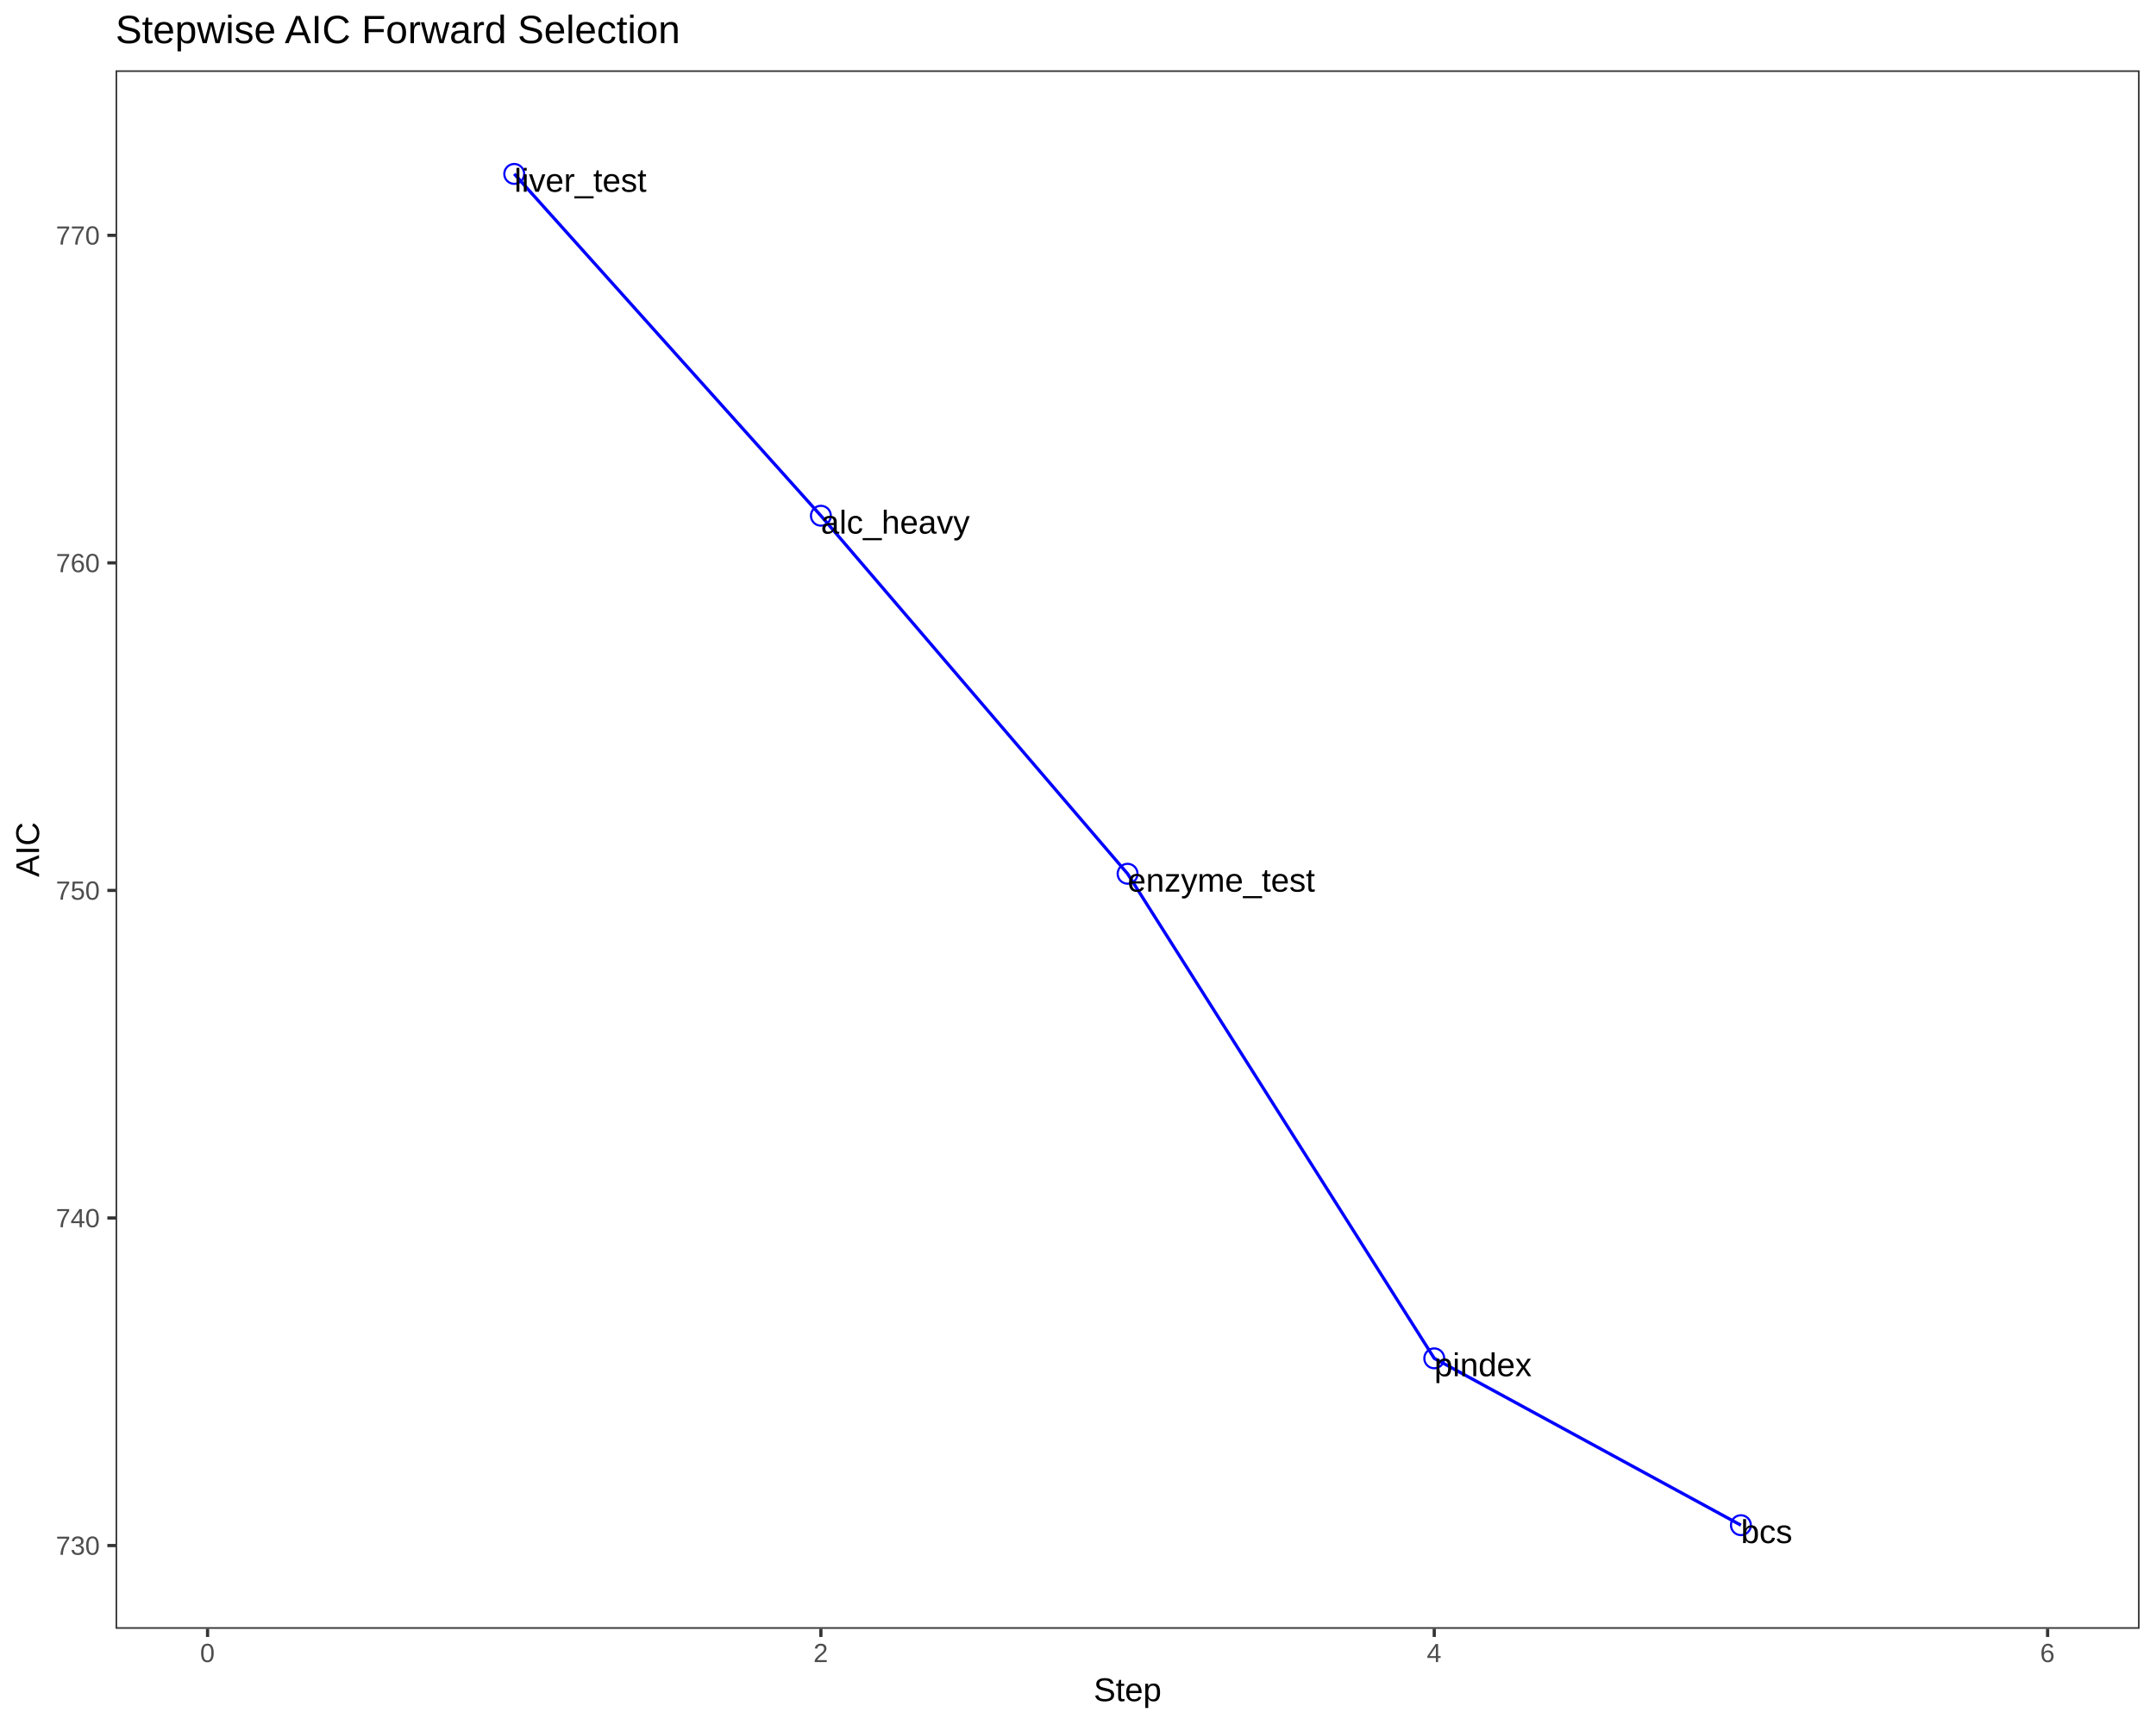
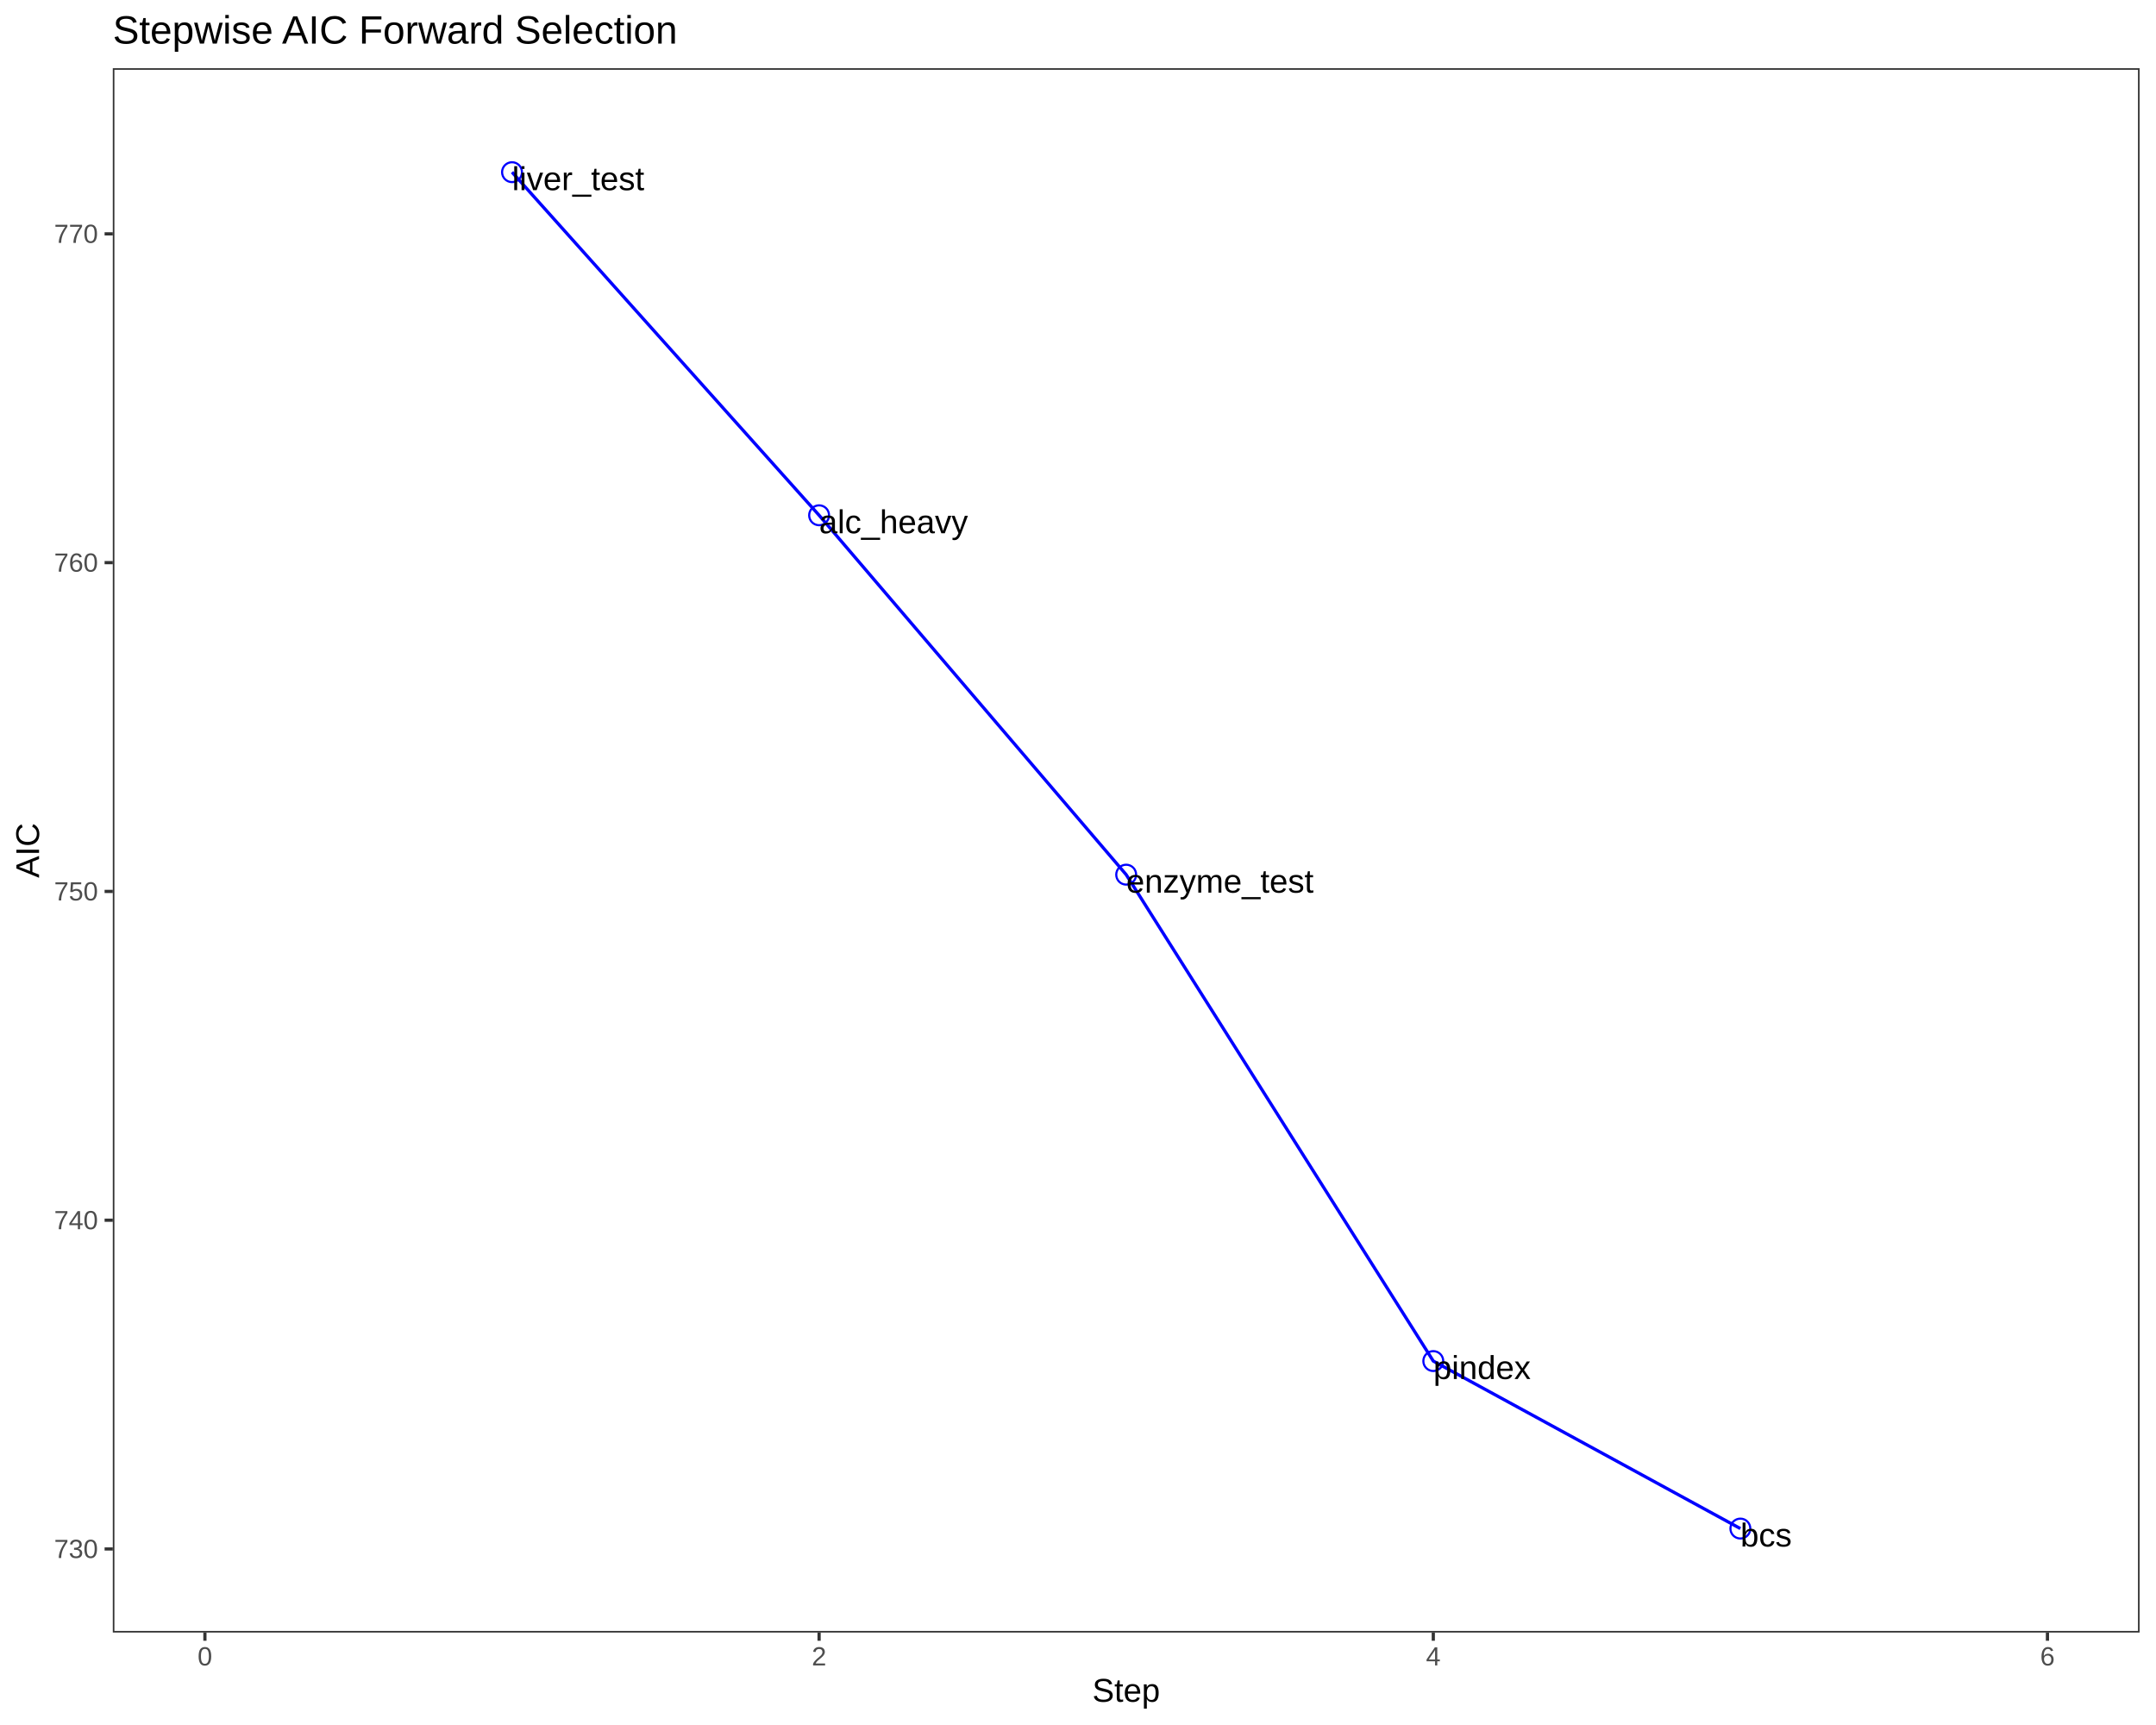
<svg xmlns="http://www.w3.org/2000/svg" viewBox="0 0 720.00 576.00">
  <defs>
    <style type="text/css">
-     line, polyline, path, rect, circle {
+     line, polyline, polygon, path, rect, circle {
      fill: none;
      stroke: #000000;
      stroke-linecap: round;
      stroke-linejoin: round;
      stroke-miterlimit: 10.00;
    }
  </style>
  </defs>
  <rect width="100%" height="100%" style="stroke: none; fill: #FFFFFF;" />
  <rect x="0.00" y="0.00" width="720.00" height="576.00" style="stroke-width: 1.07; stroke: #FFFFFF; fill: #FFFFFF;" />
  <defs>
-     <clipPath id="cpMzguNTk0fDcxNC41MjF8NTQzLjg3NXwyMy40NzY3">
-       <rect x="38.59" y="23.48" width="675.93" height="520.40" />
+     <clipPath id="cpMzcuNjd8NzE0LjUyfDU0NS4xM3wyMi43Nw==">
+       <rect x="37.67" y="22.77" width="676.85" height="522.36" />
    </clipPath>
  </defs>
-   <rect x="38.59" y="23.48" width="675.93" height="520.40" style="stroke-width: 1.07; stroke: none; fill: #FFFFFF;" clip-path="url(#cpMzguNTk0fDcxNC41MjF8NTQzLjg3NXwyMy40NzY3)" />
-   <polyline points="171.73,58.07 274.14,172.21 376.56,291.76 478.97,453.57 581.38,509.28 " style="stroke-width: 1.07; stroke: #0000FF; stroke-linecap: butt;" clip-path="url(#cpMzguNTk0fDcxNC41MjF8NTQzLjg3NXwyMy40NzY3)" />
-   <circle cx="171.73" cy="58.07" r="2.49pt" style="stroke-width: 0.71; stroke: #0000FF;" clip-path="url(#cpMzguNTk0fDcxNC41MjF8NTQzLjg3NXwyMy40NzY3)" />
-   <circle cx="274.14" cy="172.21" r="2.49pt" style="stroke-width: 0.71; stroke: #0000FF;" clip-path="url(#cpMzguNTk0fDcxNC41MjF8NTQzLjg3NXwyMy40NzY3)" />
-   <circle cx="376.56" cy="291.76" r="2.49pt" style="stroke-width: 0.71; stroke: #0000FF;" clip-path="url(#cpMzguNTk0fDcxNC41MjF8NTQzLjg3NXwyMy40NzY3)" />
-   <circle cx="478.97" cy="453.57" r="2.49pt" style="stroke-width: 0.71; stroke: #0000FF;" clip-path="url(#cpMzguNTk0fDcxNC41MjF8NTQzLjg3NXwyMy40NzY3)" />
-   <circle cx="581.38" cy="509.28" r="2.49pt" style="stroke-width: 0.71; stroke: #0000FF;" clip-path="url(#cpMzguNTk0fDcxNC41MjF8NTQzLjg3NXwyMy40NzY3)" />
-   <g clip-path="url(#cpMzguNTk0fDcxNC41MjF8NTQzLjg3NXwyMy40NzY3)">
-     <text x="171.73" y="64.04" style="font-size: 11.04px; font-family: Liberation Sans;" textLength="44.02px" lengthAdjust="spacingAndGlyphs">liver_test</text>
+   <rect x="37.67" y="22.77" width="676.85" height="522.36" style="stroke-width: 1.07; stroke: none; fill: #FFFFFF;" clip-path="url(#cpMzcuNjd8NzE0LjUyfDU0NS4xM3wyMi43Nw==)" />
+   <polyline points="170.99,57.49 273.54,172.06 376.09,292.06 478.65,454.48 581.20,510.41 " style="stroke-width: 1.07; stroke: #0000FF; stroke-linecap: butt;" clip-path="url(#cpMzcuNjd8NzE0LjUyfDU0NS4xM3wyMi43Nw==)" />
+   <circle cx="170.99" cy="57.49" r="2.49pt" style="stroke-width: 0.71; stroke: #0000FF;" clip-path="url(#cpMzcuNjd8NzE0LjUyfDU0NS4xM3wyMi43Nw==)" />
+   <circle cx="273.54" cy="172.06" r="2.49pt" style="stroke-width: 0.71; stroke: #0000FF;" clip-path="url(#cpMzcuNjd8NzE0LjUyfDU0NS4xM3wyMi43Nw==)" />
+   <circle cx="376.09" cy="292.06" r="2.49pt" style="stroke-width: 0.71; stroke: #0000FF;" clip-path="url(#cpMzcuNjd8NzE0LjUyfDU0NS4xM3wyMi43Nw==)" />
+   <circle cx="478.65" cy="454.48" r="2.49pt" style="stroke-width: 0.71; stroke: #0000FF;" clip-path="url(#cpMzcuNjd8NzE0LjUyfDU0NS4xM3wyMi43Nw==)" />
+   <circle cx="581.20" cy="510.41" r="2.49pt" style="stroke-width: 0.71; stroke: #0000FF;" clip-path="url(#cpMzcuNjd8NzE0LjUyfDU0NS4xM3wyMi43Nw==)" />
+   <g clip-path="url(#cpMzcuNjd8NzE0LjUyfDU0NS4xM3wyMi43Nw==)">
+     <text x="170.99" y="63.49" style="font-size: 11.04px; font-family: Liberation Sans;" textLength="44.16px" lengthAdjust="spacingAndGlyphs">liver_test</text>
  </g>
-   <g clip-path="url(#cpMzguNTk0fDcxNC41MjF8NTQzLjg3NXwyMy40NzY3)">
-     <text x="274.14" y="178.18" style="font-size: 11.04px; font-family: Liberation Sans;" textLength="49.53px" lengthAdjust="spacingAndGlyphs">alc_heavy</text>
+   <g clip-path="url(#cpMzcuNjd8NzE0LjUyfDU0NS4xM3wyMi43Nw==)">
+     <text x="273.54" y="178.06" style="font-size: 11.04px; font-family: Liberation Sans;" textLength="49.70px" lengthAdjust="spacingAndGlyphs">alc_heavy</text>
  </g>
-   <g clip-path="url(#cpMzguNTk0fDcxNC41MjF8NTQzLjg3NXwyMy40NzY3)">
-     <text x="376.56" y="297.73" style="font-size: 11.04px; font-family: Liberation Sans;" textLength="62.36px" lengthAdjust="spacingAndGlyphs">enzyme_test</text>
+   <g clip-path="url(#cpMzcuNjd8NzE0LjUyfDU0NS4xM3wyMi43Nw==)">
+     <text x="376.09" y="298.06" style="font-size: 11.04px; font-family: Liberation Sans;" textLength="62.56px" lengthAdjust="spacingAndGlyphs">enzyme_test</text>
  </g>
-   <g clip-path="url(#cpMzguNTk0fDcxNC41MjF8NTQzLjg3NXwyMy40NzY3)">
-     <text x="478.97" y="459.54" style="font-size: 11.04px; font-family: Liberation Sans;" textLength="32.41px" lengthAdjust="spacingAndGlyphs">pindex</text>
+   <g clip-path="url(#cpMzcuNjd8NzE0LjUyfDU0NS4xM3wyMi43Nw==)">
+     <text x="478.65" y="460.47" style="font-size: 11.04px; font-family: Liberation Sans;" textLength="32.53px" lengthAdjust="spacingAndGlyphs">pindex</text>
  </g>
-   <g clip-path="url(#cpMzguNTk0fDcxNC41MjF8NTQzLjg3NXwyMy40NzY3)">
-     <text x="581.38" y="515.25" style="font-size: 11.04px; font-family: Liberation Sans;" textLength="17.12px" lengthAdjust="spacingAndGlyphs">bcs</text>
+   <g clip-path="url(#cpMzcuNjd8NzE0LjUyfDU0NS4xM3wyMi43Nw==)">
+     <text x="581.20" y="516.40" style="font-size: 11.04px; font-family: Liberation Sans;" textLength="17.17px" lengthAdjust="spacingAndGlyphs">bcs</text>
  </g>
-   <rect x="38.59" y="23.48" width="675.93" height="520.40" style="stroke-width: 1.07; stroke: #333333;" clip-path="url(#cpMzguNTk0fDcxNC41MjF8NTQzLjg3NXwyMy40NzY3)" />
+   <rect x="37.67" y="22.77" width="676.85" height="522.36" style="stroke-width: 1.07; stroke: #333333;" clip-path="url(#cpMzcuNjd8NzE0LjUyfDU0NS4xM3wyMi43Nw==)" />
  <defs>
-     <clipPath id="cpMHw3MjB8NTc2fDA=">
+     <clipPath id="cpMC4wMHw3MjAuMDB8NTc2LjAwfDAuMDA=">
      <rect x="0.00" y="0.00" width="720.00" height="576.00" />
    </clipPath>
  </defs>
-   <g clip-path="url(#cpMHw3MjB8NTc2fDA=)">
-     <text x="18.65" y="519.16" style="font-size: 8.80px; fill: #4D4D4D; font-family: Liberation Sans;" textLength="15.02px" lengthAdjust="spacingAndGlyphs">730</text>
+   <g clip-path="url(#cpMC4wMHw3MjAuMDB8NTc2LjAwfDAuMDA=)">
+     <text x="18.06" y="520.24" style="font-size: 8.80px; fill: #4D4D4D; font-family: Liberation Sans;" textLength="14.67px" lengthAdjust="spacingAndGlyphs">730</text>
  </g>
-   <g clip-path="url(#cpMHw3MjB8NTc2fDA=)">
-     <text x="18.65" y="409.79" style="font-size: 8.80px; fill: #4D4D4D; font-family: Liberation Sans;" textLength="15.02px" lengthAdjust="spacingAndGlyphs">740</text>
+   <g clip-path="url(#cpMC4wMHw3MjAuMDB8NTc2LjAwfDAuMDA=)">
+     <text x="18.06" y="410.46" style="font-size: 8.80px; fill: #4D4D4D; font-family: Liberation Sans;" textLength="14.67px" lengthAdjust="spacingAndGlyphs">740</text>
  </g>
-   <g clip-path="url(#cpMHw3MjB8NTc2fDA=)">
-     <text x="18.65" y="300.42" style="font-size: 8.80px; fill: #4D4D4D; font-family: Liberation Sans;" textLength="15.02px" lengthAdjust="spacingAndGlyphs">750</text>
+   <g clip-path="url(#cpMC4wMHw3MjAuMDB8NTc2LjAwfDAuMDA=)">
+     <text x="18.06" y="300.67" style="font-size: 8.80px; fill: #4D4D4D; font-family: Liberation Sans;" textLength="14.67px" lengthAdjust="spacingAndGlyphs">750</text>
  </g>
-   <g clip-path="url(#cpMHw3MjB8NTc2fDA=)">
-     <text x="18.65" y="191.05" style="font-size: 8.80px; fill: #4D4D4D; font-family: Liberation Sans;" textLength="15.02px" lengthAdjust="spacingAndGlyphs">760</text>
+   <g clip-path="url(#cpMC4wMHw3MjAuMDB8NTc2LjAwfDAuMDA=)">
+     <text x="18.06" y="190.89" style="font-size: 8.80px; fill: #4D4D4D; font-family: Liberation Sans;" textLength="14.67px" lengthAdjust="spacingAndGlyphs">760</text>
  </g>
-   <g clip-path="url(#cpMHw3MjB8NTc2fDA=)">
-     <text x="18.65" y="81.67" style="font-size: 8.80px; fill: #4D4D4D; font-family: Liberation Sans;" textLength="15.02px" lengthAdjust="spacingAndGlyphs">770</text>
+   <g clip-path="url(#cpMC4wMHw3MjAuMDB8NTc2LjAwfDAuMDA=)">
+     <text x="18.06" y="81.11" style="font-size: 8.80px; fill: #4D4D4D; font-family: Liberation Sans;" textLength="14.67px" lengthAdjust="spacingAndGlyphs">770</text>
  </g>
-   <polyline points="35.85,516.07 38.59,516.07 " style="stroke-width: 1.07; stroke: #333333; stroke-linecap: butt;" clip-path="url(#cpMHw3MjB8NTc2fDA=)" />
-   <polyline points="35.85,406.70 38.59,406.70 " style="stroke-width: 1.07; stroke: #333333; stroke-linecap: butt;" clip-path="url(#cpMHw3MjB8NTc2fDA=)" />
-   <polyline points="35.85,297.32 38.59,297.32 " style="stroke-width: 1.07; stroke: #333333; stroke-linecap: butt;" clip-path="url(#cpMHw3MjB8NTc2fDA=)" />
-   <polyline points="35.85,187.95 38.59,187.95 " style="stroke-width: 1.07; stroke: #333333; stroke-linecap: butt;" clip-path="url(#cpMHw3MjB8NTc2fDA=)" />
-   <polyline points="35.85,78.58 38.59,78.58 " style="stroke-width: 1.07; stroke: #333333; stroke-linecap: butt;" clip-path="url(#cpMHw3MjB8NTc2fDA=)" />
-   <polyline points="69.32,546.61 69.32,543.88 " style="stroke-width: 1.07; stroke: #333333; stroke-linecap: butt;" clip-path="url(#cpMHw3MjB8NTc2fDA=)" />
-   <polyline points="274.14,546.61 274.14,543.88 " style="stroke-width: 1.07; stroke: #333333; stroke-linecap: butt;" clip-path="url(#cpMHw3MjB8NTc2fDA=)" />
-   <polyline points="478.97,546.61 478.97,543.88 " style="stroke-width: 1.07; stroke: #333333; stroke-linecap: butt;" clip-path="url(#cpMHw3MjB8NTc2fDA=)" />
-   <polyline points="683.80,546.61 683.80,543.88 " style="stroke-width: 1.07; stroke: #333333; stroke-linecap: butt;" clip-path="url(#cpMHw3MjB8NTc2fDA=)" />
-   <g clip-path="url(#cpMHw3MjB8NTc2fDA=)">
-     <text x="66.82" y="554.99" style="font-size: 8.80px; fill: #4D4D4D; font-family: Liberation Sans;" textLength="5.01px" lengthAdjust="spacingAndGlyphs">0</text>
+   <polyline points="34.93,517.22 37.67,517.22 " style="stroke-width: 1.07; stroke: #333333; stroke-linecap: butt;" clip-path="url(#cpMC4wMHw3MjAuMDB8NTc2LjAwfDAuMDA=)" />
+   <polyline points="34.93,407.44 37.67,407.44 " style="stroke-width: 1.07; stroke: #333333; stroke-linecap: butt;" clip-path="url(#cpMC4wMHw3MjAuMDB8NTc2LjAwfDAuMDA=)" />
+   <polyline points="34.93,297.65 37.67,297.65 " style="stroke-width: 1.07; stroke: #333333; stroke-linecap: butt;" clip-path="url(#cpMC4wMHw3MjAuMDB8NTc2LjAwfDAuMDA=)" />
+   <polyline points="34.93,187.87 37.67,187.87 " style="stroke-width: 1.07; stroke: #333333; stroke-linecap: butt;" clip-path="url(#cpMC4wMHw3MjAuMDB8NTc2LjAwfDAuMDA=)" />
+   <polyline points="34.93,78.08 37.67,78.08 " style="stroke-width: 1.07; stroke: #333333; stroke-linecap: butt;" clip-path="url(#cpMC4wMHw3MjAuMDB8NTc2LjAwfDAuMDA=)" />
+   <polyline points="68.43,547.87 68.43,545.13 " style="stroke-width: 1.07; stroke: #333333; stroke-linecap: butt;" clip-path="url(#cpMC4wMHw3MjAuMDB8NTc2LjAwfDAuMDA=)" />
+   <polyline points="273.54,547.87 273.54,545.13 " style="stroke-width: 1.07; stroke: #333333; stroke-linecap: butt;" clip-path="url(#cpMC4wMHw3MjAuMDB8NTc2LjAwfDAuMDA=)" />
+   <polyline points="478.65,547.87 478.65,545.13 " style="stroke-width: 1.07; stroke: #333333; stroke-linecap: butt;" clip-path="url(#cpMC4wMHw3MjAuMDB8NTc2LjAwfDAuMDA=)" />
+   <polyline points="683.75,547.87 683.75,545.13 " style="stroke-width: 1.07; stroke: #333333; stroke-linecap: butt;" clip-path="url(#cpMC4wMHw3MjAuMDB8NTc2LjAwfDAuMDA=)" />
+   <g clip-path="url(#cpMC4wMHw3MjAuMDB8NTc2LjAwfDAuMDA=)">
+     <text x="65.99" y="556.11" style="font-size: 8.80px; fill: #4D4D4D; font-family: Liberation Sans;" textLength="4.89px" lengthAdjust="spacingAndGlyphs">0</text>
  </g>
-   <g clip-path="url(#cpMHw3MjB8NTc2fDA=)">
-     <text x="271.64" y="554.99" style="font-size: 8.80px; fill: #4D4D4D; font-family: Liberation Sans;" textLength="5.01px" lengthAdjust="spacingAndGlyphs">2</text>
+   <g clip-path="url(#cpMC4wMHw3MjAuMDB8NTc2LjAwfDAuMDA=)">
+     <text x="271.09" y="556.11" style="font-size: 8.80px; fill: #4D4D4D; font-family: Liberation Sans;" textLength="4.89px" lengthAdjust="spacingAndGlyphs">2</text>
  </g>
-   <g clip-path="url(#cpMHw3MjB8NTc2fDA=)">
-     <text x="476.47" y="554.99" style="font-size: 8.80px; fill: #4D4D4D; font-family: Liberation Sans;" textLength="5.01px" lengthAdjust="spacingAndGlyphs">4</text>
+   <g clip-path="url(#cpMC4wMHw3MjAuMDB8NTc2LjAwfDAuMDA=)">
+     <text x="476.20" y="556.11" style="font-size: 8.80px; fill: #4D4D4D; font-family: Liberation Sans;" textLength="4.89px" lengthAdjust="spacingAndGlyphs">4</text>
  </g>
-   <g clip-path="url(#cpMHw3MjB8NTc2fDA=)">
-     <text x="681.29" y="554.99" style="font-size: 8.80px; fill: #4D4D4D; font-family: Liberation Sans;" textLength="5.01px" lengthAdjust="spacingAndGlyphs">6</text>
+   <g clip-path="url(#cpMC4wMHw3MjAuMDB8NTc2LjAwfDAuMDA=)">
+     <text x="681.31" y="556.11" style="font-size: 8.80px; fill: #4D4D4D; font-family: Liberation Sans;" textLength="4.89px" lengthAdjust="spacingAndGlyphs">6</text>
  </g>
-   <g clip-path="url(#cpMHw3MjB8NTc2fDA=)">
-     <text x="365.24" y="568.04" style="font-size: 11.00px; font-family: Liberation Sans;" textLength="22.63px" lengthAdjust="spacingAndGlyphs">Step</text>
+   <g clip-path="url(#cpMC4wMHw3MjAuMDB8NTc2LjAwfDAuMDA=)">
+     <text x="364.77" y="568.24" style="font-size: 11.00px; font-family: Liberation Sans;" textLength="22.66px" lengthAdjust="spacingAndGlyphs">Step</text>
  </g>
-   <g clip-path="url(#cpMHw3MjB8NTc2fDA=)">
-     <text transform="translate(13.04,292.84) rotate(-90)" style="font-size: 11.00px; font-family: Liberation Sans;" textLength="18.34px" lengthAdjust="spacingAndGlyphs">AIC</text>
+   <g clip-path="url(#cpMC4wMHw3MjAuMDB8NTc2LjAwfDAuMDA=)">
+     <text transform="translate(13.04,293.12) rotate(-90)" style="font-size: 11.00px; font-family: Liberation Sans;" textLength="18.34px" lengthAdjust="spacingAndGlyphs">AIC</text>
  </g>
-   <g clip-path="url(#cpMHw3MjB8NTc2fDA=)">
-     <text x="38.59" y="14.42" style="font-size: 13.20px; font-family: Liberation Sans;" textLength="186.41px" lengthAdjust="spacingAndGlyphs">Stepwise AIC Forward Selection</text>
+   <g clip-path="url(#cpMC4wMHw3MjAuMDB8NTc2LjAwfDAuMDA=)">
+     <text x="37.67" y="14.56" style="font-size: 13.20px; font-family: Liberation Sans;" textLength="188.31px" lengthAdjust="spacingAndGlyphs">Stepwise AIC Forward Selection</text>
  </g>
</svg>
